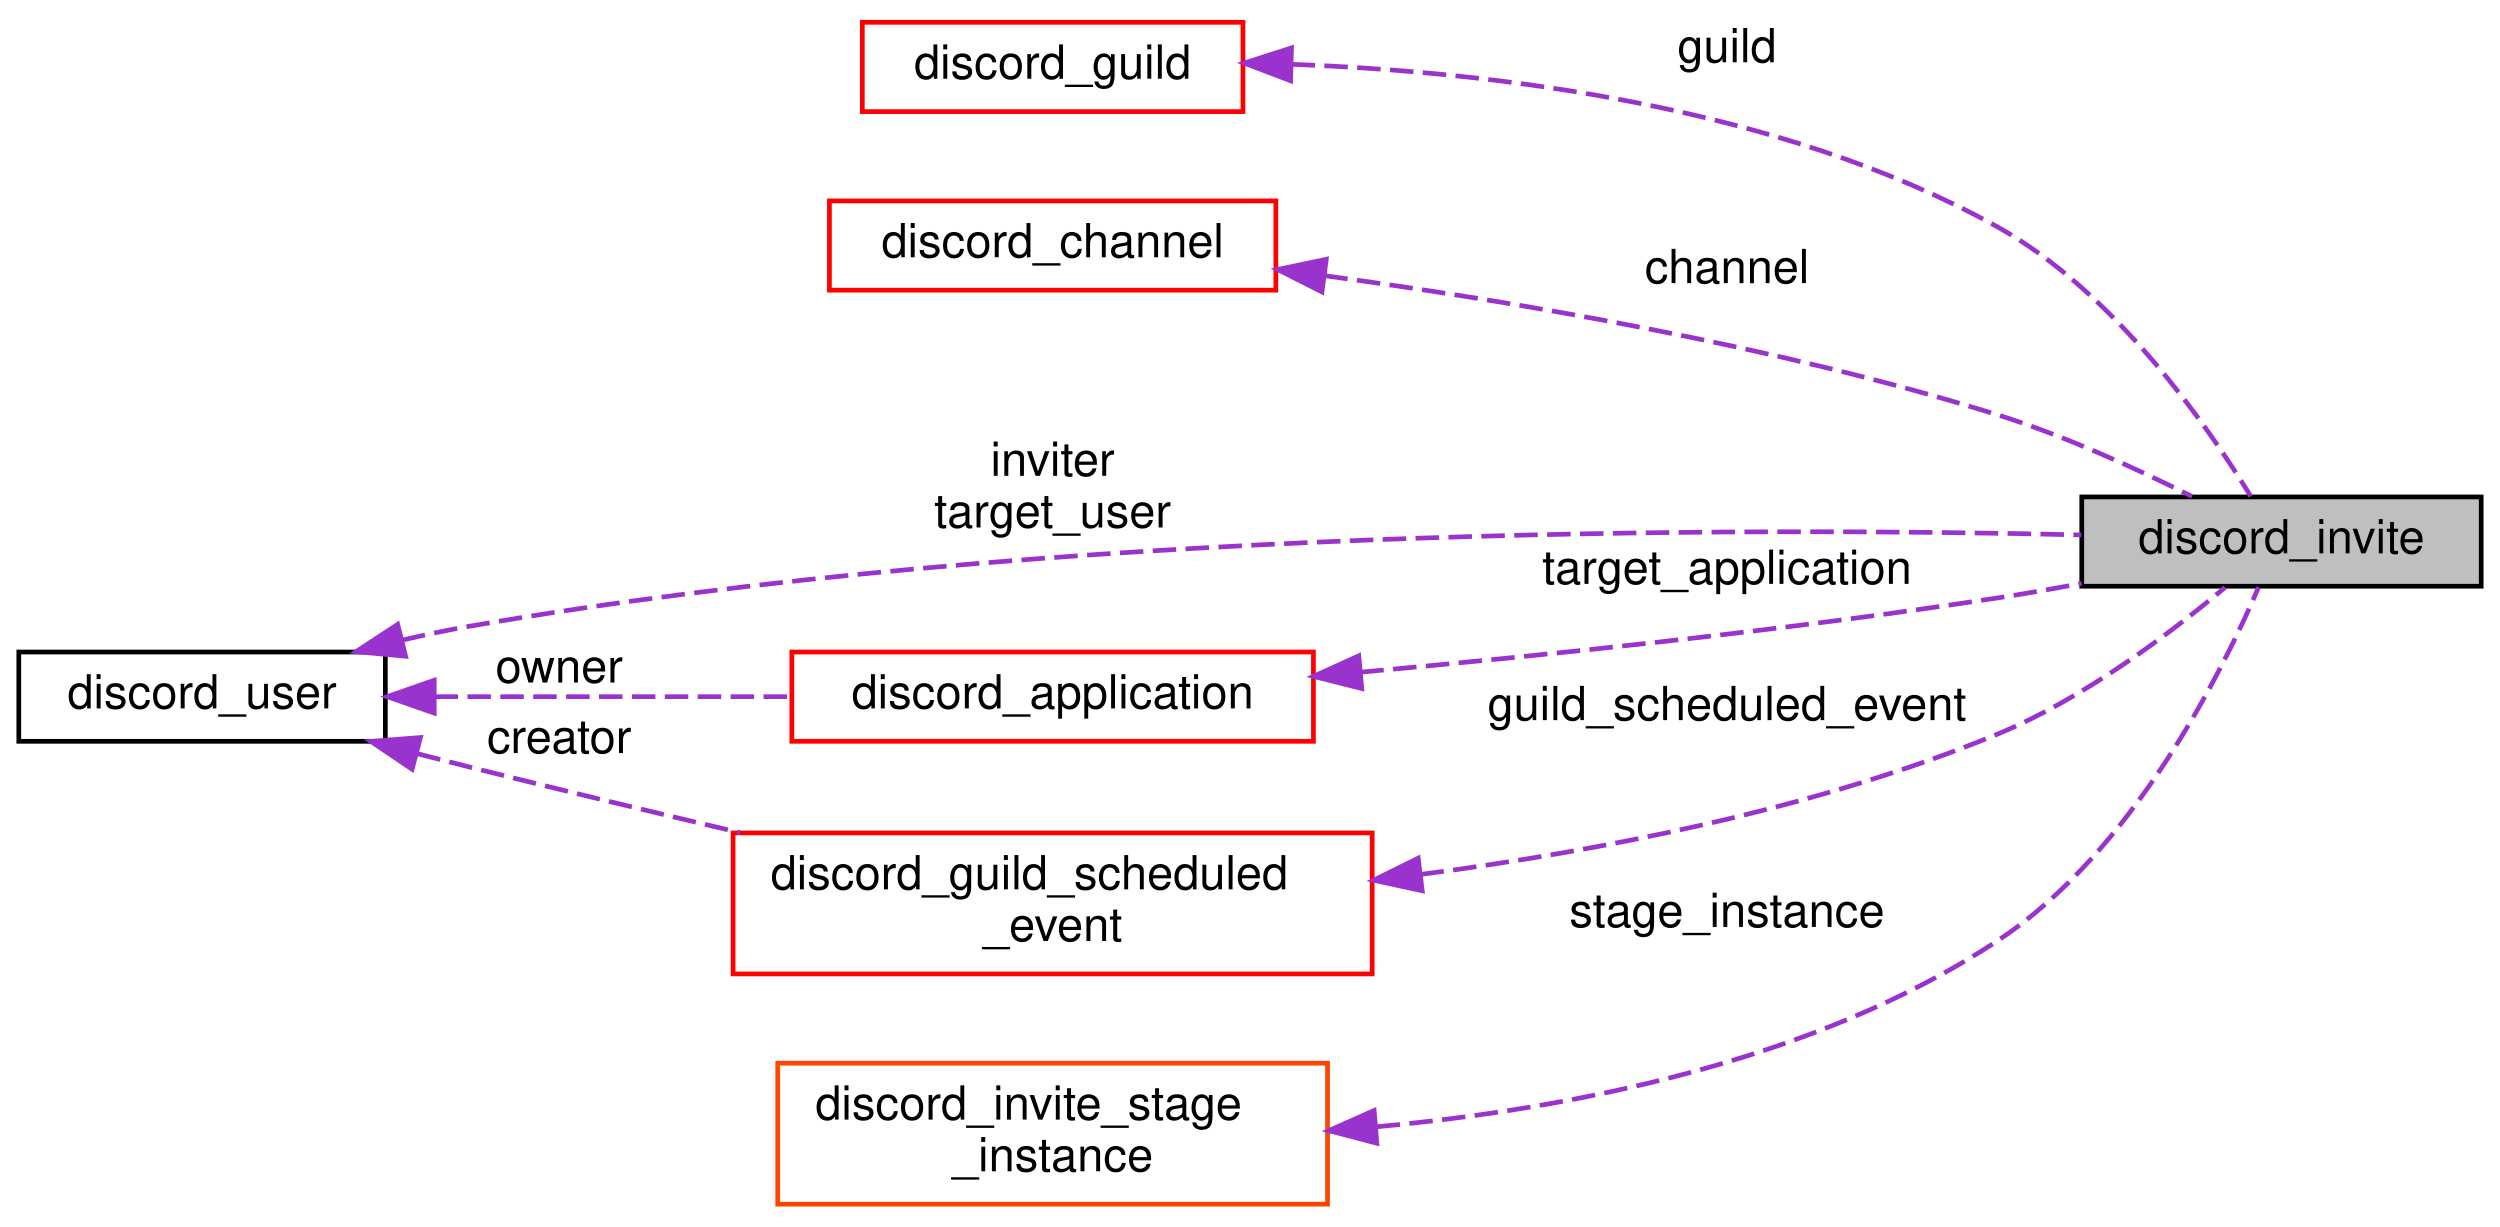
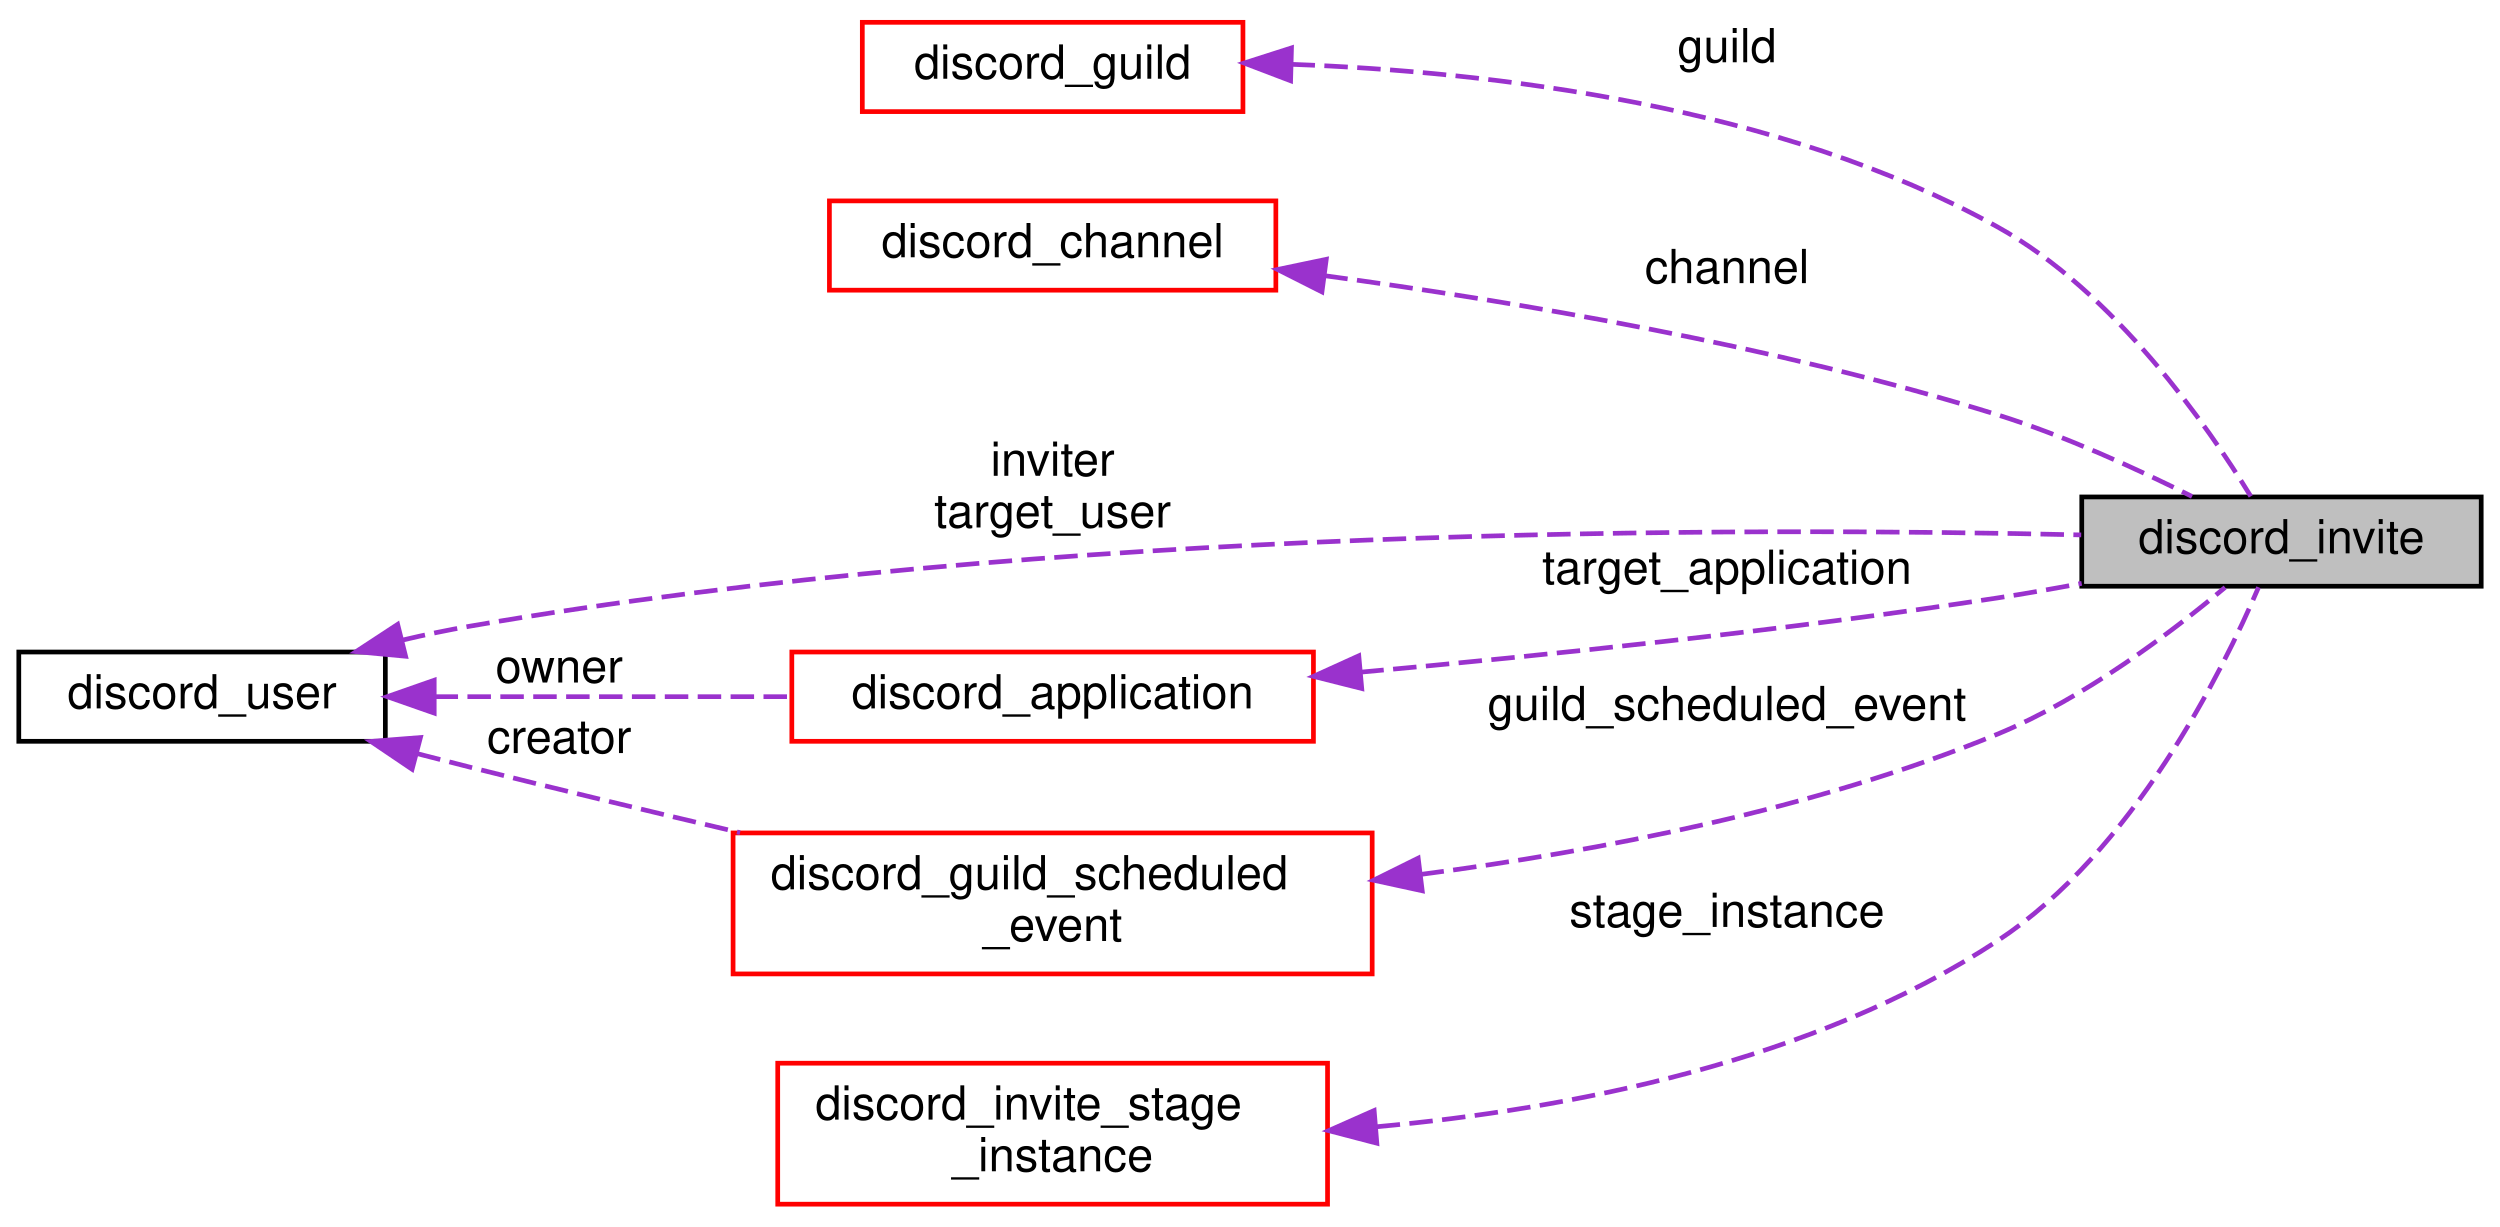
<svg xmlns="http://www.w3.org/2000/svg" xmlns:xlink="http://www.w3.org/1999/xlink" width="532pt" height="261pt" viewBox="0.00 0.00 532.00 260.50">
  <g id="graph0" class="graph" transform="scale(1 1) rotate(0) translate(4 256.5)">
    <g id="node1" class="node">
      <g id="a_node1">
        <a xlink:title=" ">
          <polygon fill="#bfbfbf" stroke="black" points="439,-132 439,-151 524,-151 524,-132 439,-132" />
          <text text-anchor="middle" x="481.5" y="-139" font-family="Helvetica,sans-Serif" font-size="10.00">discord_invite</text>
        </a>
      </g>
    </g>
    <g id="node2" class="node">
      <g id="a_node2">
        <a xlink:href="structdiscord__guild.html" target="_top" xlink:title=" ">
          <polygon fill="none" stroke="red" points="179.5,-233 179.5,-252 260.5,-252 260.5,-233 179.5,-233" />
          <text text-anchor="middle" x="220" y="-240" font-family="Helvetica,sans-Serif" font-size="10.00">discord_guild</text>
        </a>
      </g>
    </g>
    <g id="edge1" class="edge">
      <path fill="none" stroke="#9a32cd" stroke-dasharray="5,2" d="M270.83,-243.06C313.23,-241.5 374.48,-234.31 421,-208.5 446.03,-194.61 465.82,-166.08 474.97,-151.12" />
      <polygon fill="#9a32cd" stroke="#9a32cd" points="270.64,-239.56 260.74,-243.33 270.83,-246.56 270.64,-239.56" />
      <text text-anchor="middle" x="363.5" y="-243.5" font-family="Helvetica,sans-Serif" font-size="10.00"> guild</text>
    </g>
    <g id="node3" class="node">
      <g id="a_node3">
        <a xlink:href="structdiscord__channel.html" target="_top" xlink:title=" ">
          <polygon fill="none" stroke="red" points="172.5,-195 172.5,-214 267.5,-214 267.5,-195 172.5,-195" />
          <text text-anchor="middle" x="220" y="-202" font-family="Helvetica,sans-Serif" font-size="10.00">discord_channel</text>
        </a>
      </g>
    </g>
    <g id="edge2" class="edge">
      <path fill="none" stroke="#9a32cd" stroke-dasharray="5,2" d="M277.82,-198.09C318.35,-192.6 373.8,-183.21 421,-168.5 435.4,-164.01 450.9,-156.9 462.47,-151.1" />
      <polygon fill="#9a32cd" stroke="#9a32cd" points="277.31,-194.63 267.86,-199.4 278.23,-201.57 277.31,-194.63" />
      <text text-anchor="middle" x="363.5" y="-196.5" font-family="Helvetica,sans-Serif" font-size="10.00"> channel</text>
    </g>
    <g id="node4" class="node">
      <g id="a_node4">
        <a xlink:href="structdiscord__user.html" target="_top" xlink:title=" ">
          <polygon fill="none" stroke="black" points="0,-99 0,-118 78,-118 78,-99 0,-99" />
          <text text-anchor="middle" x="39" y="-106" font-family="Helvetica,sans-Serif" font-size="10.00">discord_user</text>
        </a>
      </g>
    </g>
    <g id="edge3" class="edge">
      <path fill="none" stroke="#9a32cd" stroke-dasharray="5,2" d="M81.56,-120.52C86.4,-121.66 91.29,-122.69 96,-123.5 219.3,-144.82 367.94,-144.58 438.88,-142.92" />
      <polygon fill="#9a32cd" stroke="#9a32cd" points="82.31,-117.1 71.76,-118.08 80.62,-123.89 82.31,-117.1" />
      <text text-anchor="middle" x="220" y="-155.5" font-family="Helvetica,sans-Serif" font-size="10.00"> inviter</text>
      <text text-anchor="middle" x="220" y="-144.5" font-family="Helvetica,sans-Serif" font-size="10.00">target_user</text>
    </g>
    <g id="node5" class="node">
      <g id="a_node5">
        <a xlink:href="structdiscord__application.html" target="_top" xlink:title=" ">
          <polygon fill="none" stroke="red" points="164.5,-99 164.5,-118 275.5,-118 275.5,-99 164.5,-99" />
          <text text-anchor="middle" x="220" y="-106" font-family="Helvetica,sans-Serif" font-size="10.00">discord_application</text>
        </a>
      </g>
    </g>
    <g id="edge5" class="edge">
      <path fill="none" stroke="#9a32cd" stroke-dasharray="5,2" d="M88.47,-108.5C111.91,-108.5 140.15,-108.5 164.36,-108.5" />
      <polygon fill="#9a32cd" stroke="#9a32cd" points="88.4,-105 78.4,-108.5 88.4,-112 88.4,-105" />
      <text text-anchor="middle" x="115" y="-111.5" font-family="Helvetica,sans-Serif" font-size="10.00"> owner</text>
    </g>
    <g id="node7" class="node">
      <g id="a_node7">
        <a xlink:href="structdiscord__guild__scheduled__event.html" target="_top" xlink:title=" ">
          <polygon fill="none" stroke="red" points="152,-49.5 152,-79.5 288,-79.5 288,-49.5 152,-49.5" />
          <text text-anchor="start" x="160" y="-67.5" font-family="Helvetica,sans-Serif" font-size="10.00">discord_guild_scheduled</text>
          <text text-anchor="middle" x="220" y="-56.5" font-family="Helvetica,sans-Serif" font-size="10.00">_event</text>
        </a>
      </g>
    </g>
    <g id="edge8" class="edge">
      <path fill="none" stroke="#9a32cd" stroke-dasharray="5,2" d="M84.84,-96.36C88.61,-95.38 92.37,-94.41 96,-93.5 114.62,-88.81 134.88,-83.94 153.48,-79.56" />
      <polygon fill="#9a32cd" stroke="#9a32cd" points="83.69,-93.05 74.91,-98.98 85.47,-99.81 83.69,-93.05" />
      <text text-anchor="middle" x="115" y="-96.5" font-family="Helvetica,sans-Serif" font-size="10.00"> creator</text>
    </g>
    <g id="edge4" class="edge">
      <path fill="none" stroke="#9a32cd" stroke-dasharray="5,2" d="M285.48,-113.71C324.77,-117.28 375.92,-122.6 421,-129.5 426.83,-130.39 432.96,-131.47 438.98,-132.61" />
      <polygon fill="#9a32cd" stroke="#9a32cd" points="285.78,-110.23 275.5,-112.82 285.15,-117.2 285.78,-110.23" />
      <text text-anchor="middle" x="363.5" y="-132.5" font-family="Helvetica,sans-Serif" font-size="10.00"> target_application</text>
    </g>
    <g id="node6" class="node">
      <g id="a_node6">
        <a xlink:href="structdiscord__invite__stage__instance.html" target="_top" xlink:title=" ">
-           <polygon fill="none" stroke="orangered" points="161.5,-0.5 161.5,-30.5 278.5,-30.5 278.5,-0.5 161.5,-0.5" />
+           <polygon fill="none" stroke="red" points="161.5,-0.5 161.5,-30.5 278.5,-30.5 278.5,-0.5 161.5,-0.5" />
          <text text-anchor="start" x="169.5" y="-18.5" font-family="Helvetica,sans-Serif" font-size="10.00">discord_invite_stage</text>
          <text text-anchor="middle" x="220" y="-7.5" font-family="Helvetica,sans-Serif" font-size="10.00">_instance</text>
        </a>
      </g>
    </g>
    <g id="edge6" class="edge">
      <path fill="none" stroke="#9a32cd" stroke-dasharray="5,2" d="M288.95,-16.98C330.08,-20.74 381.94,-30.85 421,-56.5 449.91,-75.49 468.92,-113.81 476.62,-131.78" />
      <polygon fill="#9a32cd" stroke="#9a32cd" points="288.99,-13.47 278.74,-16.15 288.42,-20.44 288.99,-13.47" />
      <text text-anchor="middle" x="363.5" y="-59.5" font-family="Helvetica,sans-Serif" font-size="10.00"> stage_instance</text>
    </g>
    <g id="edge7" class="edge">
      <path fill="none" stroke="#9a32cd" stroke-dasharray="5,2" d="M298.29,-70.67C336.33,-75.63 382.22,-84.53 421,-100.5 439.56,-108.14 458.16,-122.25 469.5,-131.75" />
      <polygon fill="#9a32cd" stroke="#9a32cd" points="298.65,-67.19 288.3,-69.44 297.79,-74.14 298.65,-67.19" />
      <text text-anchor="middle" x="363.5" y="-103.5" font-family="Helvetica,sans-Serif" font-size="10.00"> guild_scheduled_event</text>
    </g>
  </g>
</svg>
